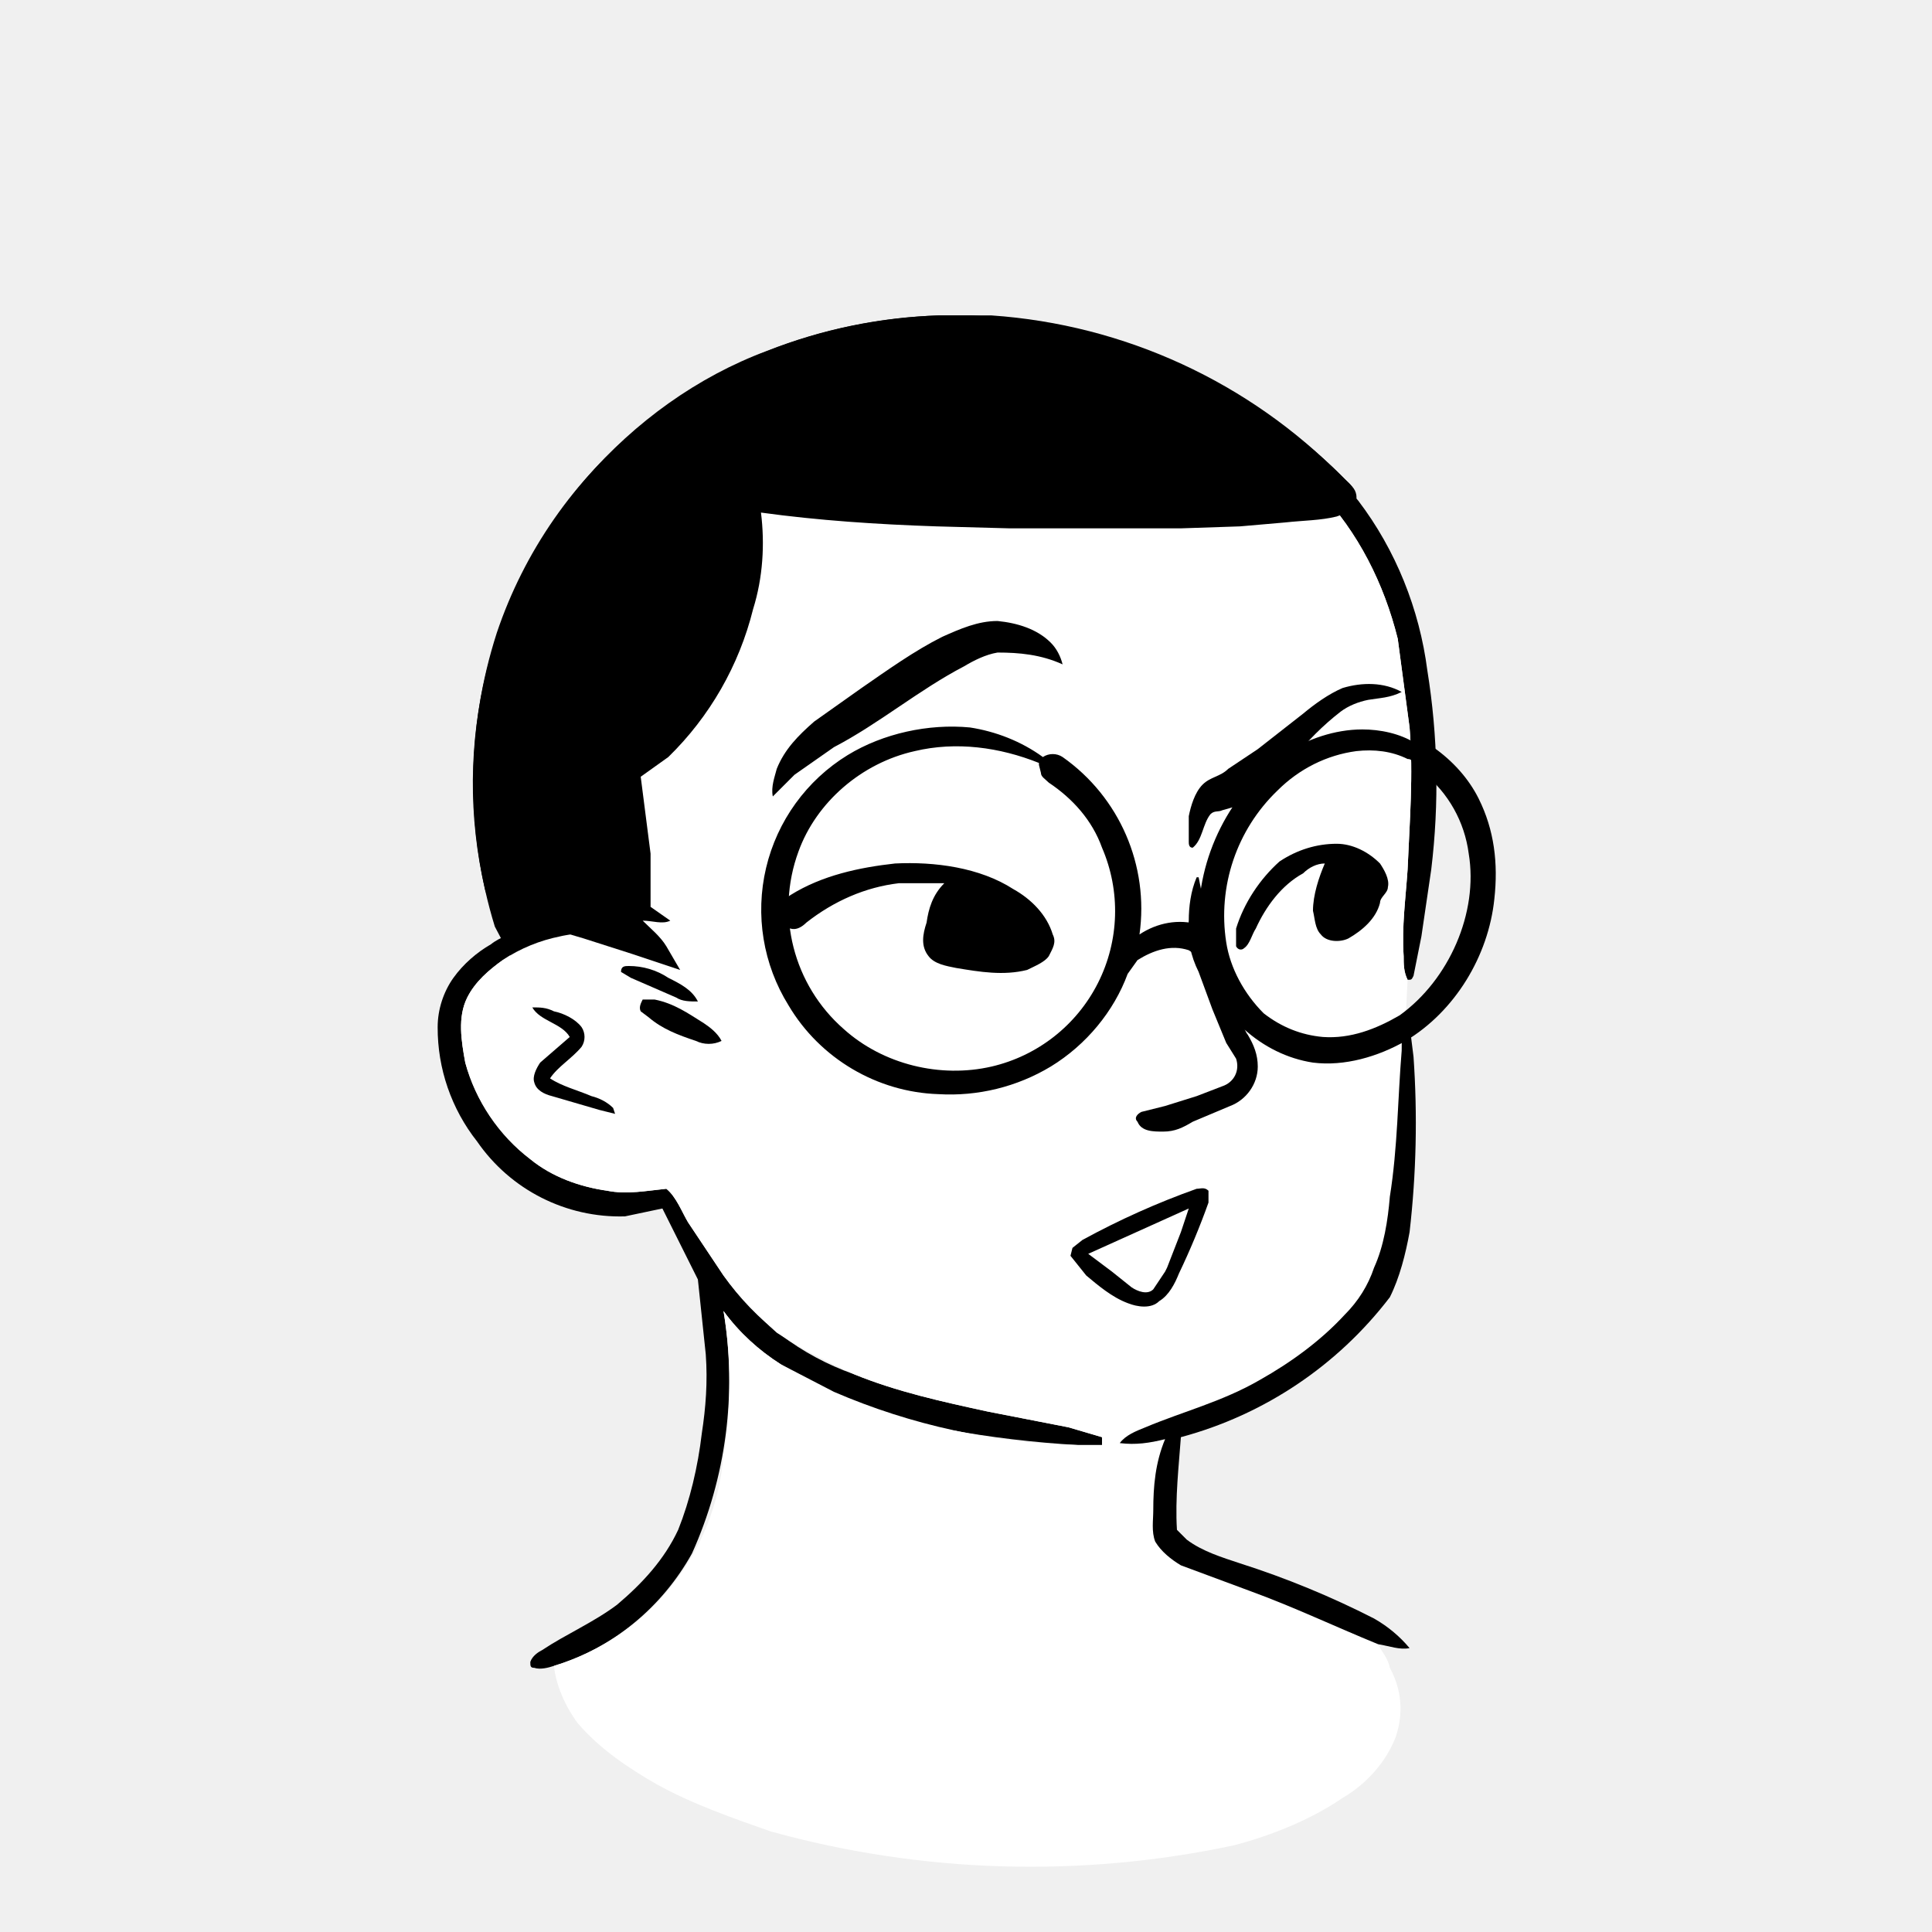
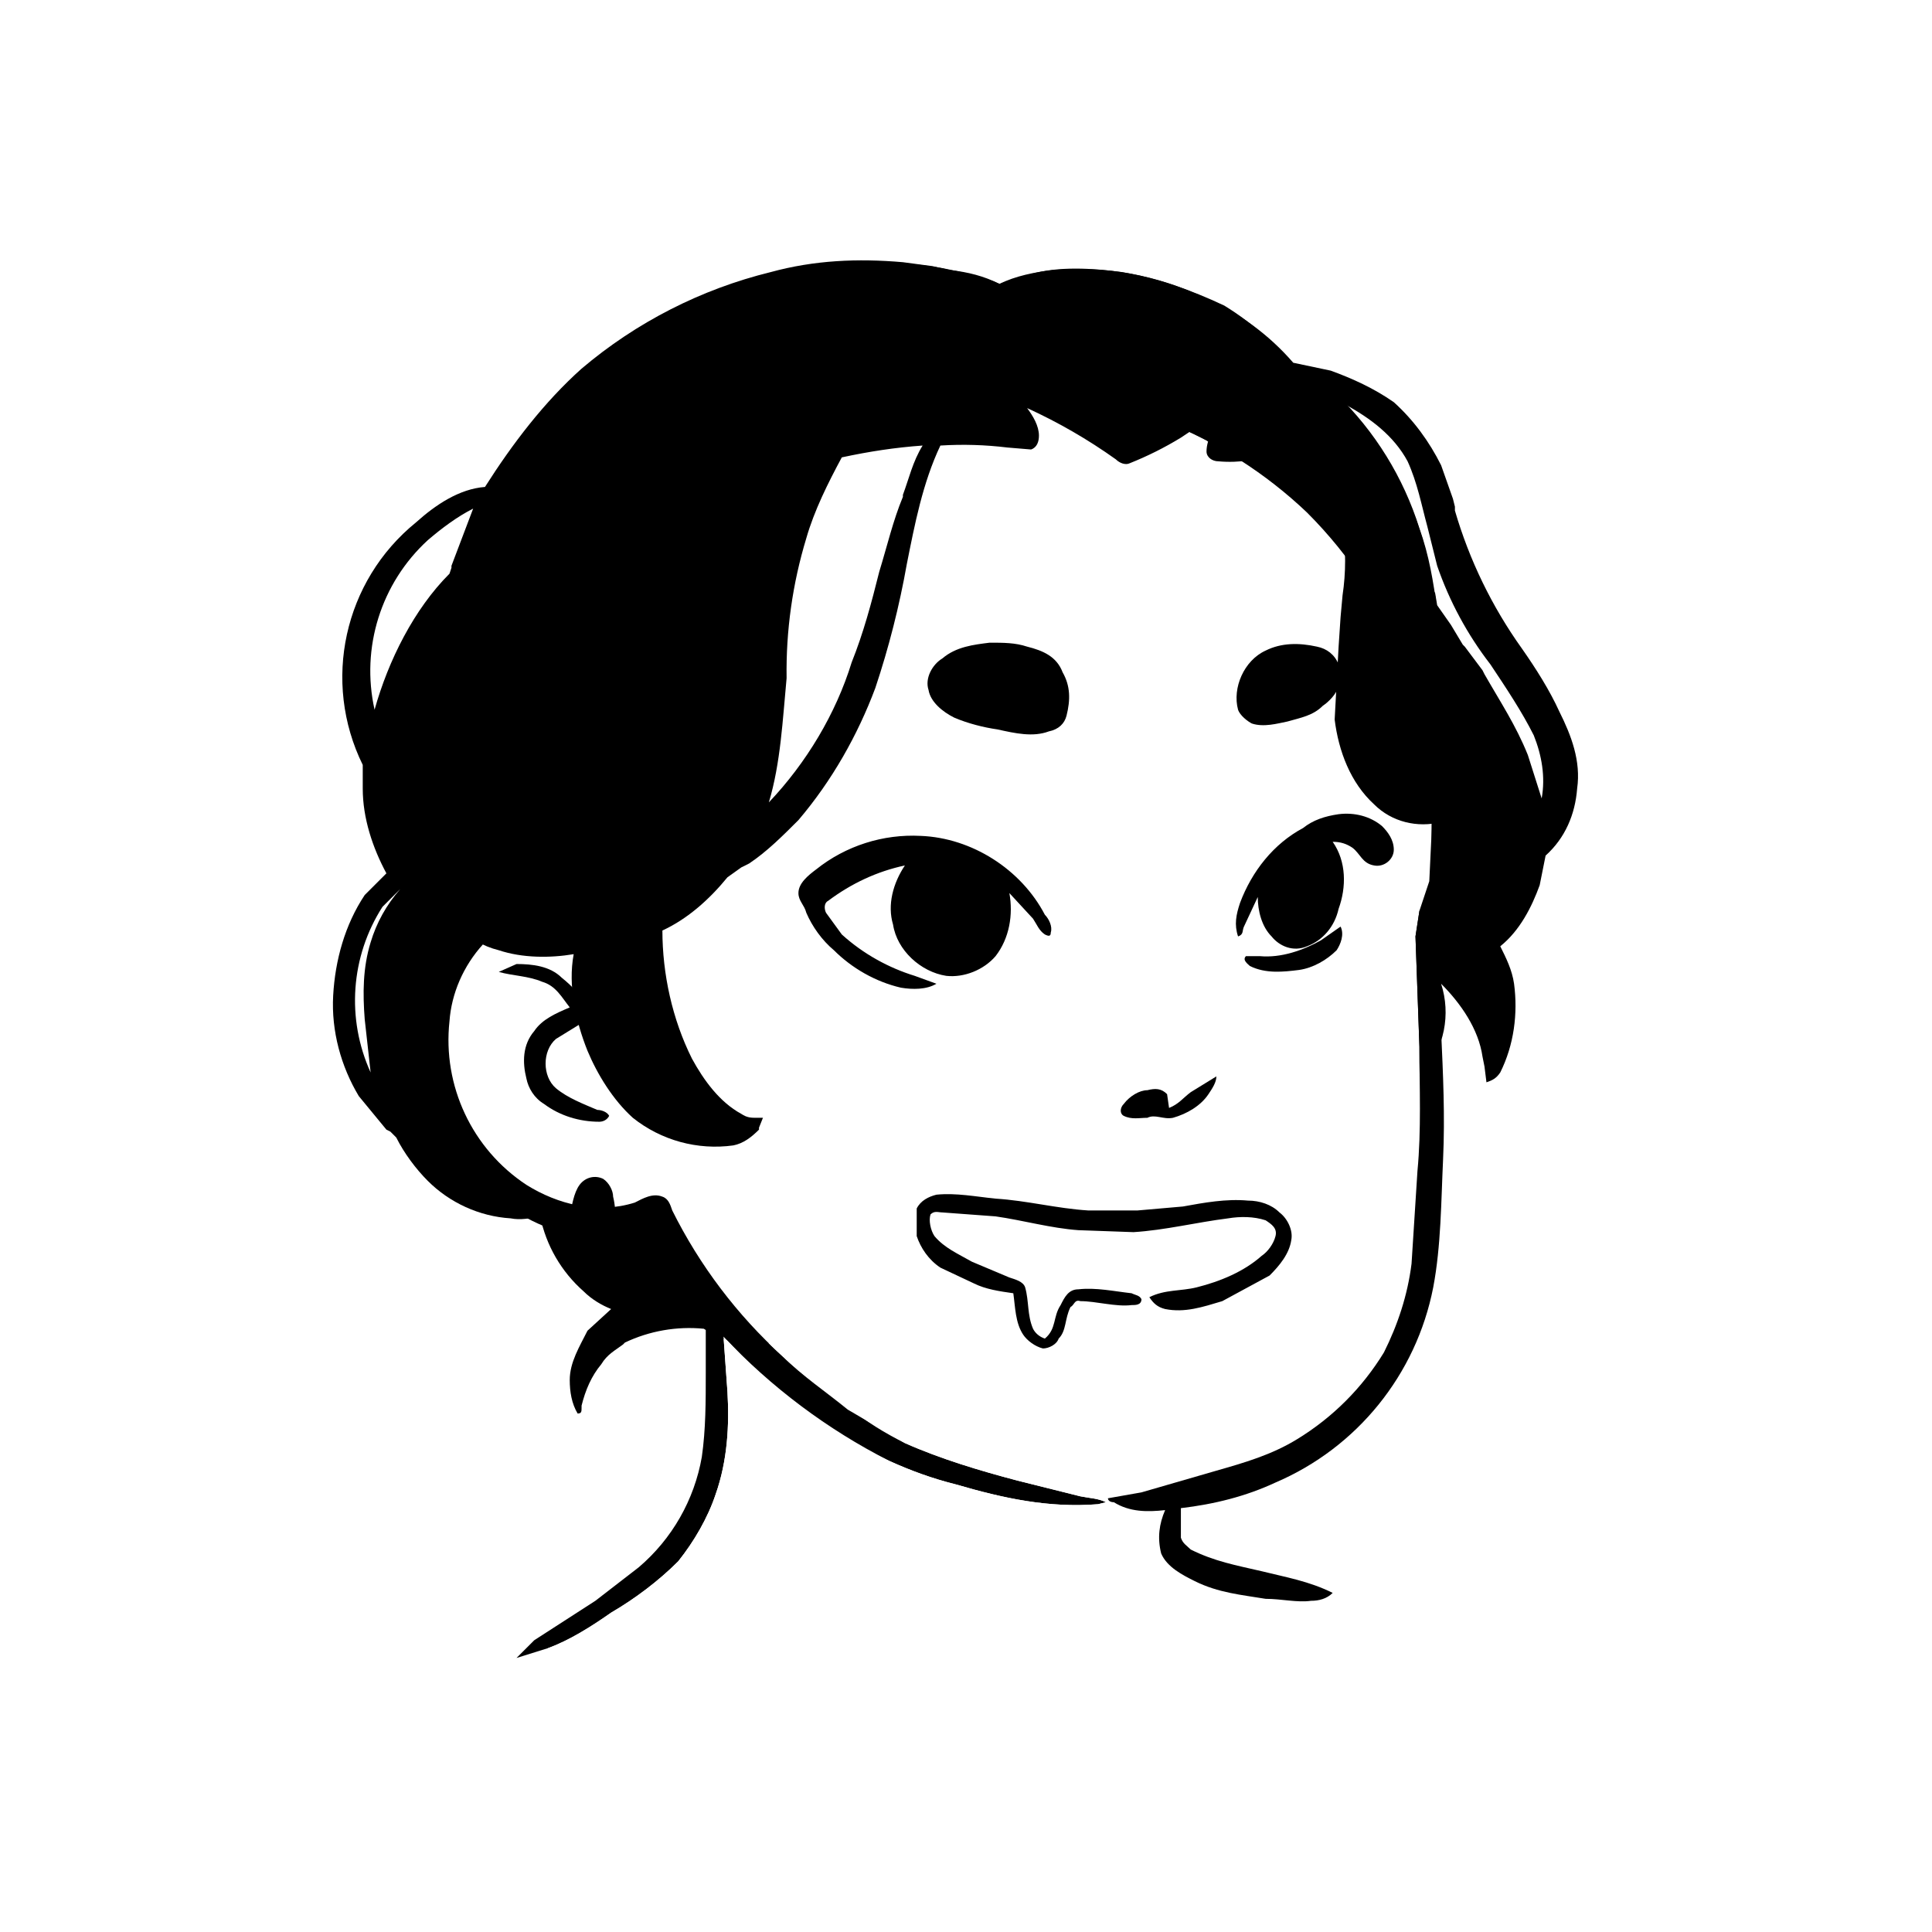
<svg xmlns="http://www.w3.org/2000/svg" viewBox="0 0 980 980" fill="none" shape-rendering="auto">
  <mask id="viewboxMask">
    <rect width="980" height="980" rx="0" ry="0" x="0" y="0" fill="#fff" />
  </mask>
  <g mask="url(#viewboxMask)">
+     <rect fill="#ffffff" width="980" height="980" x="0" y="0" />
    <g transform="translate(10 -60)">
-       <path d="M466 220h27a276 276 0 0 1 178 82c2 2 5 4 6 7s1 6-1 8c-4 4-10 5-15 6-25 3-50 4-75 5h-78l-39-1-27-1c-23-1-45-3-66-6 3 20 0 40-7 59a161 161 0 0 1-40 65l-14 10 5 39v27l10 7c-4 2-10 0-14 0 5 4 9 9 12 14l7 10-5-1c-7-3-15-4-22-6l-19-7c0 4-1 8-5 10-3 3-7 1-11 0l-4 5c-4 2-5 5-9 5s-7-4-9-8l-10-19a248 248 0 0 1 1-149 229 229 0 0 1 73-105c42-35 96-54 151-56Z" fill="#000000" />
-       <path d="M304 548c6 1 12 4 17 7 3 2 6 4 7 8l-15-5c-5-2-11-2-16-5l1-3c1-2 4-2 6-2Z" fill="#000000" />
-       <path d="M495 234c28 1 56 6 84 15a201 201 0 0 1 100 65c19 25 31 55 35 86a361 361 0 0 1 2 101l-5 34-4 20c-1 2-1 2-3 2-2-4-2-8-2-12-1-15 1-29 2-44 1-24 3-48 1-72l-6-45c-7-28-20-54-40-75-18-18-40-33-63-43-22-9-44-15-67-19-18-3-36-4-54-4a277 277 0 0 0-128 29c-13 9-25 20-35 32a276 276 0 0 0-55 139c-1 24 0 47 8 70l7 15 12 1 1 3c-3 2-7 2-11 3-10 2-20 6-29 12-7 5-14 11-18 19-5 10-3 22-1 33 5 19 17 37 33 49 11 9 25 14 39 16 10 2 20 0 30-1 5 4 8 12 11 17l18 27a136 136 0 0 0 66 50c22 9 45 14 68 19l41 8 17 5v4h-12a535 535 0 0 1-67-8 255 255 0 0 1-84-33c-11-7-21-16-29-27a214 214 0 0 1-16 123c-15 27-40 48-70 57-3 1-7 2-10 1-2 0-2-1-2-3 1-3 4-5 6-6 12-8 26-14 38-23 13-11 24-23 31-38 6-15 10-32 12-49 2-13 3-26 2-40l-4-38-18-36-19 4a88 88 0 0 1-75-38 93 93 0 0 1-20-58c0-9 3-18 8-25s12-13 19-17c5-4 12-6 18-8l-9-24c-5-22-5-45-2-67a292 292 0 0 1 63-149c9-10 18-19 29-26 7-4 14-5 20-9 43-19 90-25 137-22Z" fill="#000" />
-       <path d="M475 243a276 276 0 0 1 121 23c23 10 45 25 63 43 20 21 33 47 40 75l6 45c2 24 0 48-1 72-1 15-3 29-2 44 0 4 0 8 2 12l-1 20c-2 5-2 10-2 16-2 24-2 49-6 74-1 12-3 25-8 36-3 9-8 17-15 24-12 13-27 24-43 33-19 11-39 16-58 24-5 2-10 4-13 8 8 1 15 0 23-2-5 12-6 24-6 36 0 5-1 11 1 16 3 5 8 9 13 12l35 13c22 8 43 18 65 27 2 4 5 7 6 12 6 11 7 23 3 35-5 13-15 24-27 31-16 11-36 19-55 24a494 494 0 0 1-235-7c-20-7-40-14-58-24-14-8-29-18-40-31-6-8-11-19-12-29a122 122 0 0 0 86-107c4-24 4-49 0-73 8 11 18 20 29 27l27 14a331 331 0 0 0 124 27h12v-4l-17-5-41-8c-23-5-46-10-68-19-13-6-27-13-39-21-10-9-19-18-27-29l-18-27c-3-5-6-13-11-17-10 1-20 3-30 1-14-2-28-7-39-16a94 94 0 0 1-33-49c-2-11-4-23 1-33 4-8 11-14 18-19 9-6 19-10 29-12 4-1 8-1 11-3l-1-3-12-1-7-15c-8-23-9-46-7-70a276 276 0 0 1 54-139c10-12 22-23 35-32a277 277 0 0 1 128-30Z" fill="#ffffff" />
-       <path d="M260 571c4 0 7 0 11 2 5 1 11 4 14 8 2 3 2 7 0 10-5 6-12 10-16 16 6 4 14 6 21 9 4 1 8 3 11 6l1 3-8-2-24-7c-4-1-8-3-9-7-1-3 1-7 3-10l15-13c-4-7-15-8-19-15ZM703 577l2 3 2 16a483 483 0 0 1-2 89c-2 11-5 23-10 33a198 198 0 0 1-106 71c-1 14-3 31-2 47l5 5c8 6 18 9 27 12a451 451 0 0 1 68 28c7 4 13 9 18 15-5 1-10-1-16-2-22-9-43-19-65-27l-35-13c-5-3-10-7-13-12-2-5-1-11-1-16 0-12 1-24 6-36-8 2-15 3-23 2 3-4 8-6 13-8 19-8 39-13 58-24 16-9 31-20 43-33 7-7 12-15 15-24 5-11 7-24 8-36 4-25 4-50 6-74 0-6 0-11 2-16Z" fill="#000" />
-       <path d="M668 488c8 0 16 4 22 10 2 3 5 8 4 12 0 3-4 5-4 8-2 8-9 14-16 18-4 2-11 2-14-2-3-3-3-8-4-12 0-8 3-17 6-24-4 0-8 2-11 5-11 6-19 17-24 28-2 3-3 8-6 10-1 1-3 1-4-1v-9c4-13 12-25 22-34 9-6 19-9 29-9ZM444 498c20-1 43 2 60 13 9 5 17 13 20 23 2 4 0 7-2 11-2 3-7 5-11 7-12 3-24 1-36-1-5-1-11-2-14-6-4-5-3-11-1-17 1-7 3-14 9-20h-23c-17 2-33 9-47 20-2 2-5 4-8 3-5 0-8-5-7-9s4-6 7-8c16-10 35-14 53-16Z" fill="#000000" />
-       <path d="M496 375c10 1 20 4 27 11 3 3 5 7 6 11-11-5-22-6-33-6-6 1-12 4-17 7-23 12-43 29-66 41l-20 14-11 11c-1-5 1-10 2-14 4-10 11-17 19-24l24-17c13-9 27-19 41-26 9-4 18-8 28-8ZM701 411c-6 3-11 3-17 4-5 1-10 3-14 6-9 7-17 15-24 24-9 10-17 18-29 24l-7 2c-2 1-4 0-6 2-4 5-4 13-9 17-2 0-2-2-2-3v-13c1-5 3-12 7-16s9-4 13-8l15-10 23-18c6-5 13-10 20-13 10-3 21-3 30 2Z" fill="#000000" />
-       <path d="M597 505h1l3 15 3 26 8 13 6 12c2 5 2 10 5 14 3 5 5 10 5 16 0 9-6 17-14 20l-19 8c-5 3-9 5-15 5-5 0-11 0-13-5-2-2 0-4 2-5l12-3 16-5 13-5c6-2 9-8 7-14l-5-8-7-17-7-19c-4-8-6-17-5-26 0-7 1-15 4-22Z" fill="#000000" />
-       <path fill-rule="evenodd" clip-rule="evenodd" d="M603 664c-2-2-4-1-6-1a400 400 0 0 0-58 26l-5 4-1 4 4 5 4 5c6 5 13 11 21 14 5 2 12 3 16-1 5-3 8-9 10-14a375 375 0 0 0 15-36v-6Zm-14 21 4-12-51 23 12 9 10 8c3 2 8 4 11 1l6-9 1-2 7-18Z" fill="#000000" />
-       <path fill-rule="evenodd" clip-rule="evenodd" d="M482 429c13 2 26 7 37 15 3-2 7-2 10 0a94 94 0 0 1 39 90c9-6 20-8 30-5-1-34 16-68 44-87 11-7 25-12 39-12 9 0 19 2 27 7l4 1 5 1c10 7 18 16 23 26 8 16 10 33 8 51-3 29-20 57-45 72-14 8-31 13-47 11-13-2-25-8-35-17-9-8-15-19-19-31-1-4-6-7-9-9-9-3-18 0-26 5l-5 7c-7 19-21 36-39 47a99 99 0 0 1-57 14c-31-1-60-18-76-45a92 92 0 0 1 30-127c18-11 41-16 62-14Zm35 19 1 4c0 2 2 3 4 5 12 8 22 19 27 33a81 81 0 0 1-56 111c-26 6-55-1-75-19a82 82 0 0 1-23-90c9-25 32-45 59-51 21-5 43-2 63 6v1Zm190-1c-1-1-1-2-3-2-8-4-17-5-26-4-15 2-29 9-40 20a88 88 0 0 0-26 77c2 13 9 26 19 36 9 7 19 11 30 12 14 1 27-4 39-11 25-18 40-52 35-82a63 63 0 0 0-23-41l-4-3-1-2Z" fill="#000000" />
-       <path d="M466 220h17a310 310 0 0 1 148 49c16 11 32 24 45 38 2 2 3 6 1 9s-6 5-9 6c-8 2-17 2-26 3l-23 2-30 1h-87l-37-1c-30-1-60-3-89-7 2 16 1 33-4 49a158 158 0 0 1-43 75l-14 10 5 39v27l10 7c-4 2-9 0-14 0 4 4 9 8 12 13l7 12-6-2-18-6-25-8-27-8c-4-2-7-6-10-9h-6c-4-1-6-4-7-8a237 237 0 0 1 51-208c25-29 57-52 92-65 28-11 57-17 87-18ZM309 550c7 0 14 2 20 6 6 3 12 6 15 12-4 0-8 0-11-2l-23-10-5-3c0-3 2-3 4-3ZM316 567h6c10 2 17 7 25 12 3 2 7 5 9 9-4 2-9 2-13 0-9-3-17-6-24-12l-4-3c-1-2 0-4 1-6Z" fill="#000000" />
+       <path fill-rule="evenodd" clip-rule="evenodd" d="m448 193 15 2 9 2c9 1 17 3 25 7 8-4 18-6 27-7a148 148 0 0 1 77 14 125 125 0 0 1 45 33l19 4c11 4 22 9 32 16 10 9 18 20 24 32l6 17 1 4v2a232 232 0 0 0 34 70c7 10 14 21 19 32 6 12 11 25 9 39-1 13-6 25-16 34l-3 15c-4 11-10 23-20 31 3 6 6 12 7 19 2 15 0 31-7 45-2 3-4 4-7 5l-1-8-1-5c-2-14-11-27-21-37a47 47 0 0 1-9 45c-7 9-18 16-28 22-5 2-10 4-15 2l-2-3c-1-2-3-3-3-5-2-7-2-15-2-23v-6c0-16 2-31 4-47-10-4-18-12-24-21-9-12-12-26-13-41-2-30 6-60 25-84l-6-5-4-4c-18-15-26-35-32-57-3-12-4-26 0-37-4 0-9-1-10-5-1-7 3-14 7-19l-13 7-5 2-10 6c-6 3-12 7-19 9-2 1-4-1-6-2l-5-3c-13-9-26-17-40-23 3 4 6 9 6 14-1 3-1 6-4 7l-13-1-5-1h-28c-8 19-12 38-16 58a532 532 0 0 1-29 91c-8 17-19 32-32 46-8 8-16 14-25 20 18 11 30 28 39 46 17 33 29 68 31 105 1 19-3 38-11 55-5 13-16 24-29 30-8 4-18 5-27 5-8-1-15-4-21-8a76 76 0 0 0-40 7l-1 1c-4 3-8 5-11 10-5 6-8 13-10 21v1c0 2 0 3-2 3-3-5-4-11-4-17 0-9 5-17 9-25l12-11c-5-2-10-5-14-9a69 69 0 0 1-22-38c-5 1-10 2-15 1-16-1-31-8-42-19-6-6-12-14-16-22l-3-3-2-1-14-17c-9-15-14-33-13-51s6-36 16-51l11-11c-7-13-12-28-12-43v-12a101 101 0 0 1 27-123c10-9 22-17 35-18 14-22 30-43 49-60a235 235 0 0 1 96-49c22-6 44-7 67-5Zm224 72c13 7 25 16 32 29 5 11 7 22 10 33l5 20a175 175 0 0 0 27 50c8 12 16 24 22 36 4 10 6 21 4 32l-7-22c-6-15-14-27-22-41l-1-2-9-12-1-1-6-10-7-10-1-6-1-2a168 168 0 0 0-45-94Zm-224 46 10-25c-14 1-27 3-41 6-8 15-15 29-20 46-6 23-7 47-9 70v6c-1 18-3 36-8 53a201 201 0 0 0 47-86l10-32 10-36 1-2Zm-218 7-11 29v1l-1 3c-18 18-31 44-38 69a90 90 0 0 1 27-86c7-6 15-12 23-16Zm-52 220c3-10 8-19 15-27l-9 9a88 88 0 0 0-6 84l-3-27c-1-13-1-26 3-39Z" fill="#000000" />
+       <path d="M528 244c41 6 80 22 113 47 28 21 50 49 65 81 13 28 20 60 19 91-1 15-3 30-8 44h-2l1-21c1-30-2-59-13-87-10-30-28-57-50-79-42-40-98-62-156-63a243 243 0 0 0-196 94 207 207 0 0 0-40 139l2 25c8 0 19 0 25 7l-3 3-17 1c-12 1-24 5-33 13a64 64 0 0 0-17 39c-5 32 12 65 39 83 16 10 36 15 55 9 4-2 9-5 14-3 3 1 4 4 5 7a251 251 0 0 0 90 100c8 7 18 13 28 18 18 8 38 14 57 19l32 8c5 1 9 1 13 3l-4 1c-25 2-48-3-72-10-12-3-23-7-34-12a306 306 0 0 1-84-63l2 28c1 17 0 35-6 52-4 12-11 24-19 34-10 10-22 19-34 26-10 7-21 14-32 18l-16 5 9-9 31-20 22-17a95 95 0 0 0 32-56c2-14 2-28 2-43v-27c-10-14-22-29-27-46-17 8-38 7-55-1-17-7-32-19-43-33-12-17-19-36-21-56s2-40 15-56c9-10 22-18 35-21-4-14-6-29-6-44a234 234 0 0 1 83-173 249 249 0 0 1 199-55Z" fill="#000" />
+       <path d="M653 320c22 22 40 49 50 79 11 28 14 57 13 87l-1 21-5 15-2 13 2 56c0 21 1 42-1 63l-3 47c-2 16-7 31-14 45-11 18-26 33-44 44-13 8-27 12-41 16l-38 11-17 3c0 1 1 2 3 2 8 5 17 5 26 4-3 7-4 14-2 22 3 7 11 11 17 14 12 6 24 7 36 9 7 6 14 14 16 24 2 8 2 16-2 23-5 10-14 18-24 23-13 8-27 14-42 18a468 468 0 0 1-222-1c-17-4-33-9-48-17-12-6-23-13-32-22-5-7-9-14-10-23 11-4 22-11 32-18 12-7 24-16 34-26 8-10 15-22 19-34 6-17 7-35 6-52l-2-28 22 23c19 15 40 30 62 40 11 5 22 9 34 12 24 7 47 12 72 10l4-1c-4-2-8-2-13-3l-32-8c-19-5-39-11-57-19l-29-17c-11-9-23-17-33-27a251 251 0 0 1-56-74c-1-3-2-6-5-7-5-2-10 1-14 3-19 6-39 1-55-9a88 88 0 0 1-39-83c1-14 7-28 17-39 9-8 21-12 33-13l17-1 3-3c-6-7-17-7-25-7l-2-25a207 207 0 0 1 40-139 243 243 0 0 1 196-94c58 1 114 23 156 63Z" fill="#ffffff" />
+       <path d="M710 522c3 0 3 4 4 6 3 11 4 23 5 34l2 21c1 22 2 43 1 65-1 21-1 44-5 65a136 136 0 0 1-80 99c-15 7-31 11-48 13v15c1 3 3 4 5 6 12 6 23 8 36 11 12 3 24 5 36 11-3 3-7 4-11 4-7 1-15-1-23-1-12-2-24-3-36-9-6-3-14-7-17-14-2-8-1-15 2-22-9 1-18 1-26-4-2 0-3-1-3-2l17-3 38-11c14-4 28-8 41-16 18-11 33-26 44-44 7-14 12-29 14-45l3-47c2-21 1-42 1-63l-2-56 2-13ZM252 549c8 0 17 1 23 7 5 4 10 9 12 15 1 3 0 6-2 8l-13 8c-7 6-7 19 0 25 6 5 14 8 21 11 2 0 5 1 6 3-1 2-3 3-5 3-10 0-20-3-28-9-5-3-8-8-9-13-2-8-2-17 4-24 4-6 11-9 18-12-4-5-7-11-14-13-7-3-15-3-22-5l9-4Z" fill="#000" />
+       <g fill="#000000">
+         <path d="M669 473c8-1 16 1 22 6 3 3 6 7 6 12s-5 9-10 8c-6-1-7-6-11-9-3-2-6-3-10-3 7 10 7 23 3 34-2 9-8 16-16 19-7 3-14 0-18-5-5-5-7-13-7-20l-7 15c-1 2 0 4-3 5-2-6-1-11 1-17 6-16 17-30 32-38 5-4 11-6 18-7ZM457 484c26 1 51 17 63 40 2 2 4 6 3 9 0 2-1 2-3 1-3-2-4-5-6-8l-12-13c2 11 0 23-7 32-6 7-16 11-25 10-13-2-25-13-27-26-3-10 0-21 6-30-14 3-27 9-39 18-2 1-2 4-1 6l8 11c11 10 24 17 37 21l11 4c-5 3-12 3-18 2-13-3-25-10-34-19-6-5-11-12-14-19-1-4-4-6-4-10 0-5 5-9 9-12 15-12 34-18 53-17Z" />
+         <path d="M670 530c2 4 0 9-2 12-5 5-12 9-19 10-8 1-17 2-25-2-1-1-4-3-2-5h7c11 1 22-3 31-8l10-7Z" />
+       </g>
+       <path d="M492 386c7 0 13 0 19 2 8 2 15 5 18 13 4 7 4 14 2 22-1 4-4 7-9 8-8 3-17 1-26-1-7-1-15-3-22-6-6-3-12-8-13-14-2-6 2-13 7-16 7-6 16-7 24-8ZM658 388c5 1 9 4 11 9 2 3 1 8 0 11-1 4-5 8-8 10-5 5-11 6-18 8-5 1-12 3-18 1-2-1-6-4-7-7-3-11 3-25 14-30 8-4 17-4 26-2Z" fill="#000000" />
+       <path d="M296 658c3 2 5 6 5 9 2 8 1 17 0 25-2 6-3 14-9 17-6 2-11-1-13-6-3-8-1-18 0-26 1-5 2-12 5-16s8-5 12-3Z" fill="#000000" />
+       <path d="M607 606c0 3-2 6-4 9-4 6-11 10-18 12-5 1-9-2-13 0-4 0-8 1-12-1-2-1-2-4 0-6 3-4 8-7 12-7 4-1 7-1 10 2l1 7c5-2 7-5 11-8l13-8Z" fill="#000000" />
+       <path d="M465 666c10-1 20 1 30 2 16 1 31 5 47 6h25l23-2c11-2 22-4 33-3 6 0 12 2 16 6 4 3 7 9 6 14-1 7-6 13-11 18l-24 13c-10 3-19 6-29 4-4-1-6-3-8-6 8-4 16-3 24-5 12-3 24-8 33-16 3-2 6-6 7-10s-2-6-5-8c-6-2-13-2-19-1-16 2-32 6-48 7l-28-1c-14-1-28-5-42-7l-27-2c-2 0-4-1-6 1-1 3 0 8 2 11 5 6 12 9 19 13l19 8c3 1 7 2 8 5 2 7 1 14 4 21 1 2 3 4 6 5 6-5 4-11 8-17 2-4 4-8 9-8 9-1 18 1 27 2 2 1 4 1 5 3 0 3-3 3-5 3-8 1-18-2-26-2-3-1-3 2-5 3-3 6-2 12-6 16-1 3-5 5-8 5-4-1-8-4-10-7-4-6-4-14-5-21-7-1-14-2-20-5l-17-8c-6-4-10-10-12-16v-14c2-4 6-6 10-7Z" fill="#000000" />
+       <path fill-rule="evenodd" clip-rule="evenodd" d="M468 196a218 218 0 0 0-234 122 323 323 0 0 0-25 186l4 19c1 3 3 6 5 6l4 1h1c5 6 12 10 20 12 12 4 26 4 38 2-3 16 1 34 7 49 5 12 13 25 23 34a67 67 0 0 0 51 14c5-1 9-4 13-8v-1l2-5h-3c-3 0-5 0-8-2-11-6-19-17-25-28-10-20-15-43-15-65 13-6 24-16 33-27l7-5 4-2c9-6 17-14 25-22 17-20 30-43 39-67a443 443 0 0 0 16-63c4-20 8-41 17-60a185 185 0 0 1 34 1l12 1c3-1 4-4 4-7 0-5-3-10-6-14a272 272 0 0 1 45 26c2 2 5 3 7 2a172 172 0 0 0 26-13l6-4 14-7c-3 5-7 12-7 18 0 3 3 5 6 5 11 1 21-1 32-4l4-1c4-1 8 2 11 4 9 9 15 22 16 34a118 118 0 0 1 0 35l-1 11-1 15-2 37c2 16 8 32 20 43 9 9 22 12 34 9 6-2 12-6 16-10 5-4 7-9 7-16l-11 4-14 4v-8c4-3 8-7 10-11l-2-9-1-7-3-23-3-25-1-7c-2-14-4-27-9-41a162 162 0 0 0-42-68c-6-4-11-7-18-9a136 136 0 0 0-39-36c-17-8-34-14-52-17-15-2-32-3-46 1l-16 5c-9-4-19-6-29-8Zm-20 115c3-8 5-17 10-25-14 1-27 3-41 6-7 13-14 27-18 41a232 232 0 0 0-10 71c-2 21-3 43-9 63 19-20 34-45 42-71 6-15 10-30 14-46 4-13 7-26 12-38v-1Z" fill="#000000" />
    </g>
    <g transform="translate(10 -60)" />
  </g>
</svg>
